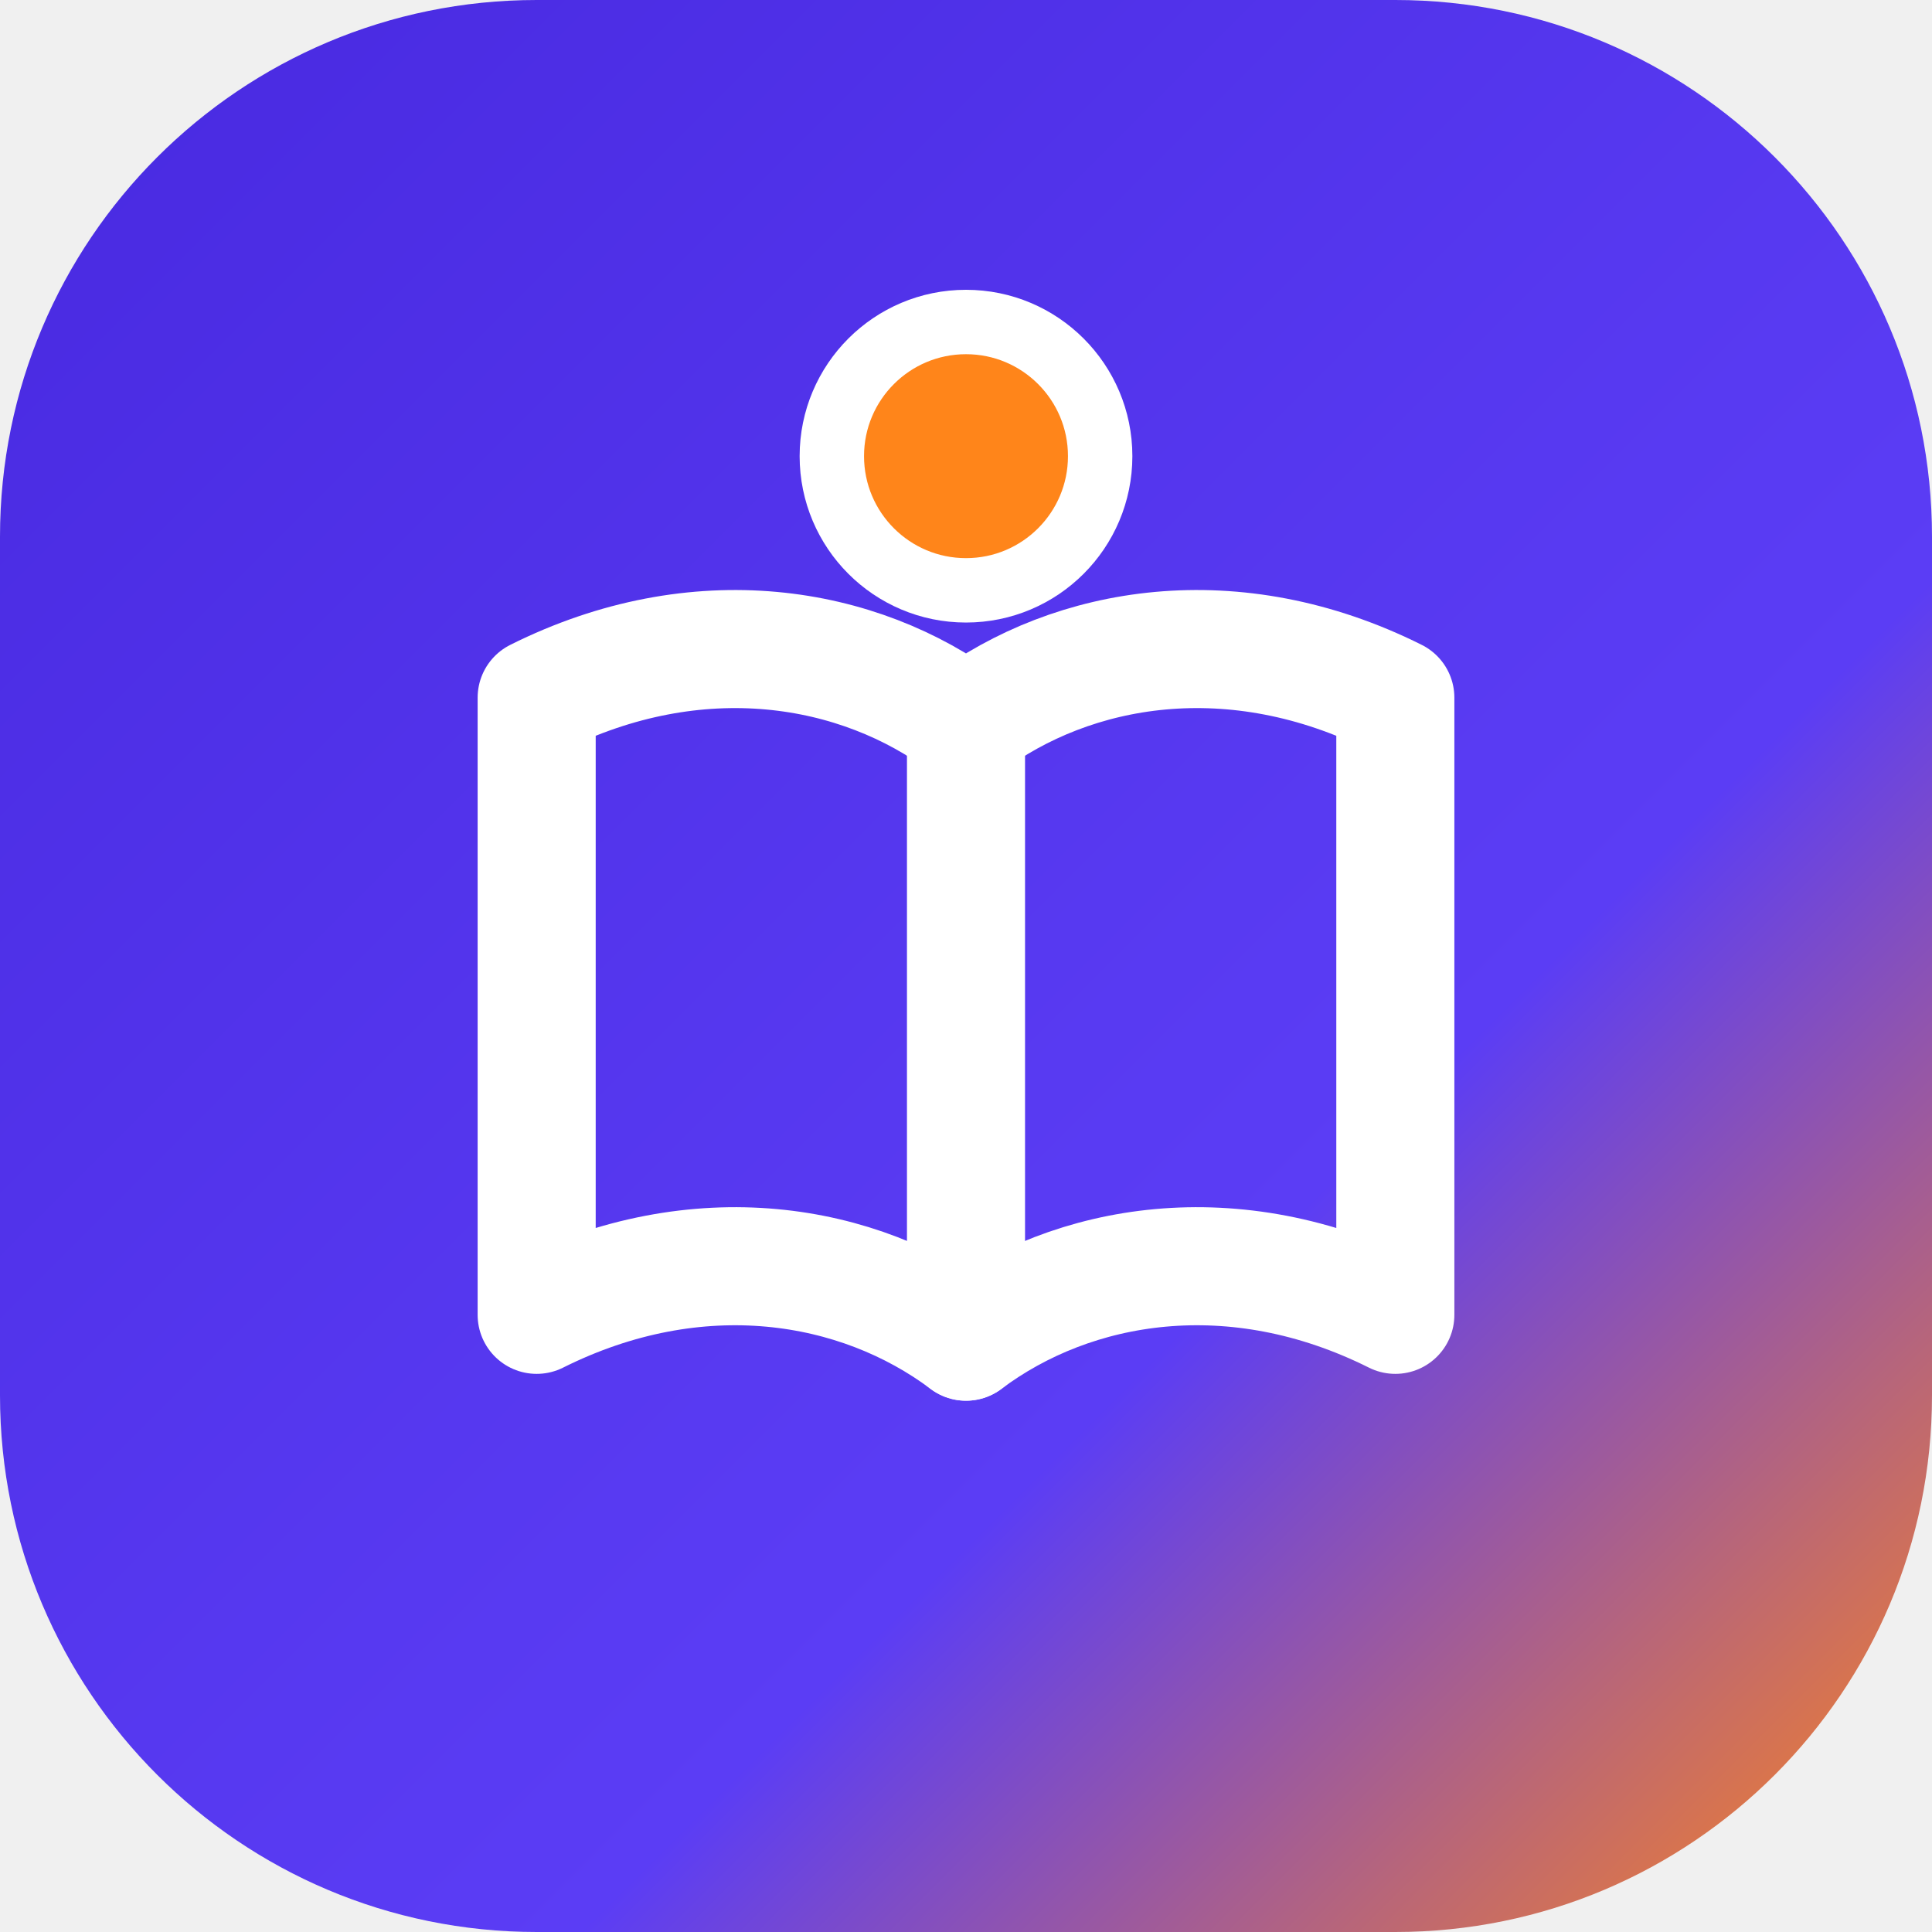
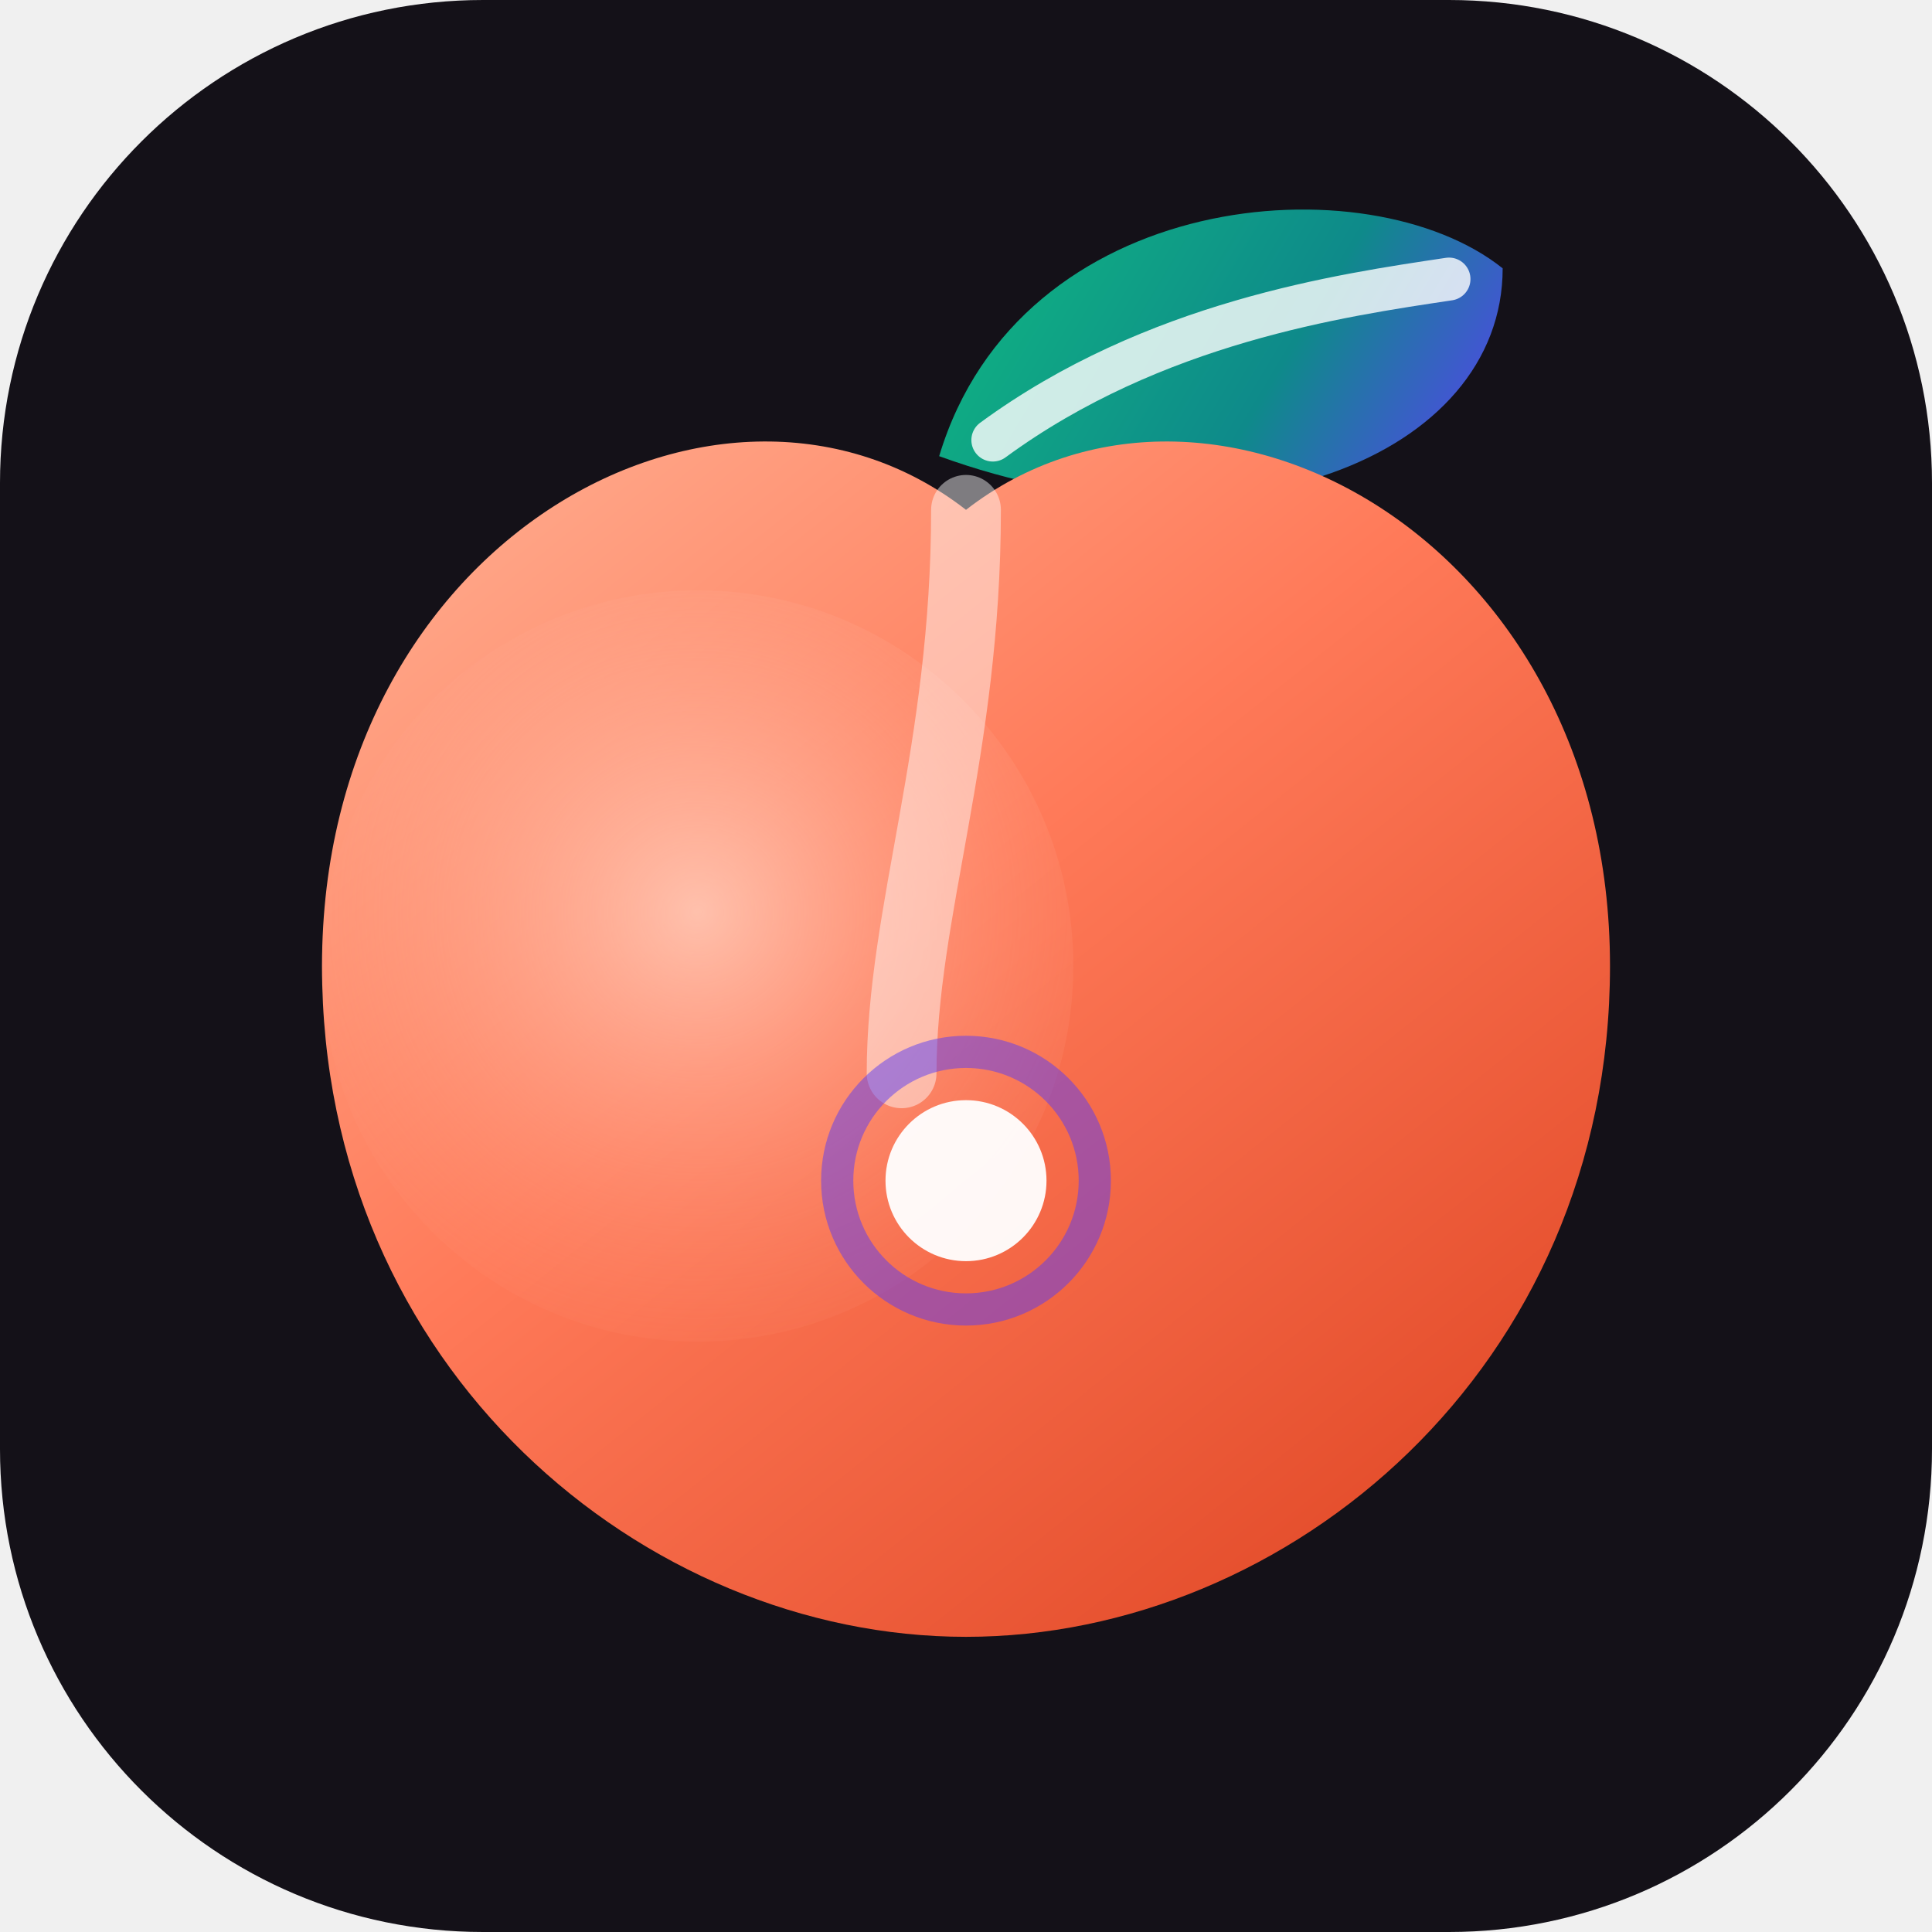
<svg xmlns="http://www.w3.org/2000/svg" viewBox="0 0 36 36" fill="none">
-   <rect width="36" height="36" rx="10" fill="url(#bodh-favicon-grad)" />
-   <path d="M10 24.5C13 23 16 23.5 18 25C20 23.5 23 23 26 24.5V13C23 11.5 20 12 18 13.5C16 12 13 11.5 10 13V24.5Z" stroke="white" stroke-width="2.2" stroke-linecap="round" stroke-linejoin="round" />
-   <path d="M18 13.5V25" stroke="white" stroke-width="2.2" stroke-linecap="round" />
-   <circle cx="18" cy="8.5" r="2.5" fill="#FF851A" stroke="white" stroke-width="1.2" />
-   <defs>
-     <linearGradient id="bodh-favicon-grad" x1="0" y1="0" x2="36" y2="36" gradientUnits="userSpaceOnUse">
-       <stop stop-color="#4829E0" />
-       <stop offset="0.65" stop-color="#5B3DF5" />
-       <stop offset="1" stop-color="#FF851A" />
-     </linearGradient>
-   </defs>
+   <rect width="36" height="36" rx="9" fill="#141118" />
+   <g transform="translate(0, 0)">
+     <defs>
+       <linearGradient id="peach-body-grad" x1="8" y1="6" x2="28" y2="31" gradientUnits="userSpaceOnUse">
+         <stop offset="0%" stop-color="#FFB396" />
+         <stop offset="45%" stop-color="#FF7A59" />
+         <stop offset="100%" stop-color="#DE4321" />
+       </linearGradient>
+       <linearGradient id="peach-leaf-grad" x1="18" y1="3" x2="28" y2="9" gradientUnits="userSpaceOnUse">
+         <stop offset="0%" stop-color="#10B981" />
+         <stop offset="60%" stop-color="#0E8A8A" />
+         <stop offset="100%" stop-color="#5B3DF5" />
+       </linearGradient>
+       <radialGradient id="peach-glow" cx="13" cy="17" r="10" gradientUnits="userSpaceOnUse">
+         <stop offset="0%" stop-color="#FFE8DC" stop-opacity="0.6" />
+         <stop offset="100%" stop-color="#FF7A59" stop-opacity="0" />
+       </radialGradient>
+     </defs>
+     <path d="M 17.5 8.5 C 19 3.5 25.5 3 28 5 C 28 8.5 23 10.5 17.5 8.5 Z" fill="url(#peach-leaf-grad)" />
+     <path d="M 18.5 8.2 C 21.5 6 25 5.5 27 5.2" stroke="#FFFFFF" stroke-width="0.8" stroke-linecap="round" opacity="0.8" />
+     <path d="M 18 9.5 C 13.5 6 6 10 6 18 C 6 25.5 12 30.5 18 30.5 C 24 30.5 30 25.5 30 18 C 30 10 22.5 6 18 9.5 Z" fill="url(#peach-body-grad)" />
+     <circle cx="13" cy="18" r="7" fill="url(#peach-glow)" />
+     <path d="M 18 9.5 C 18 14 16.8 17 16.8 20" stroke="#FFFFFF" stroke-width="1.3" stroke-linecap="round" opacity="0.45" />
+     <circle cx="18" cy="22" r="1.5" fill="#FFFFFF" opacity="0.95" />
+     <circle cx="18" cy="22" r="2.4" stroke="#5B3DF5" stroke-width="0.6" stroke-opacity="0.5" />
+   </g>
</svg>
